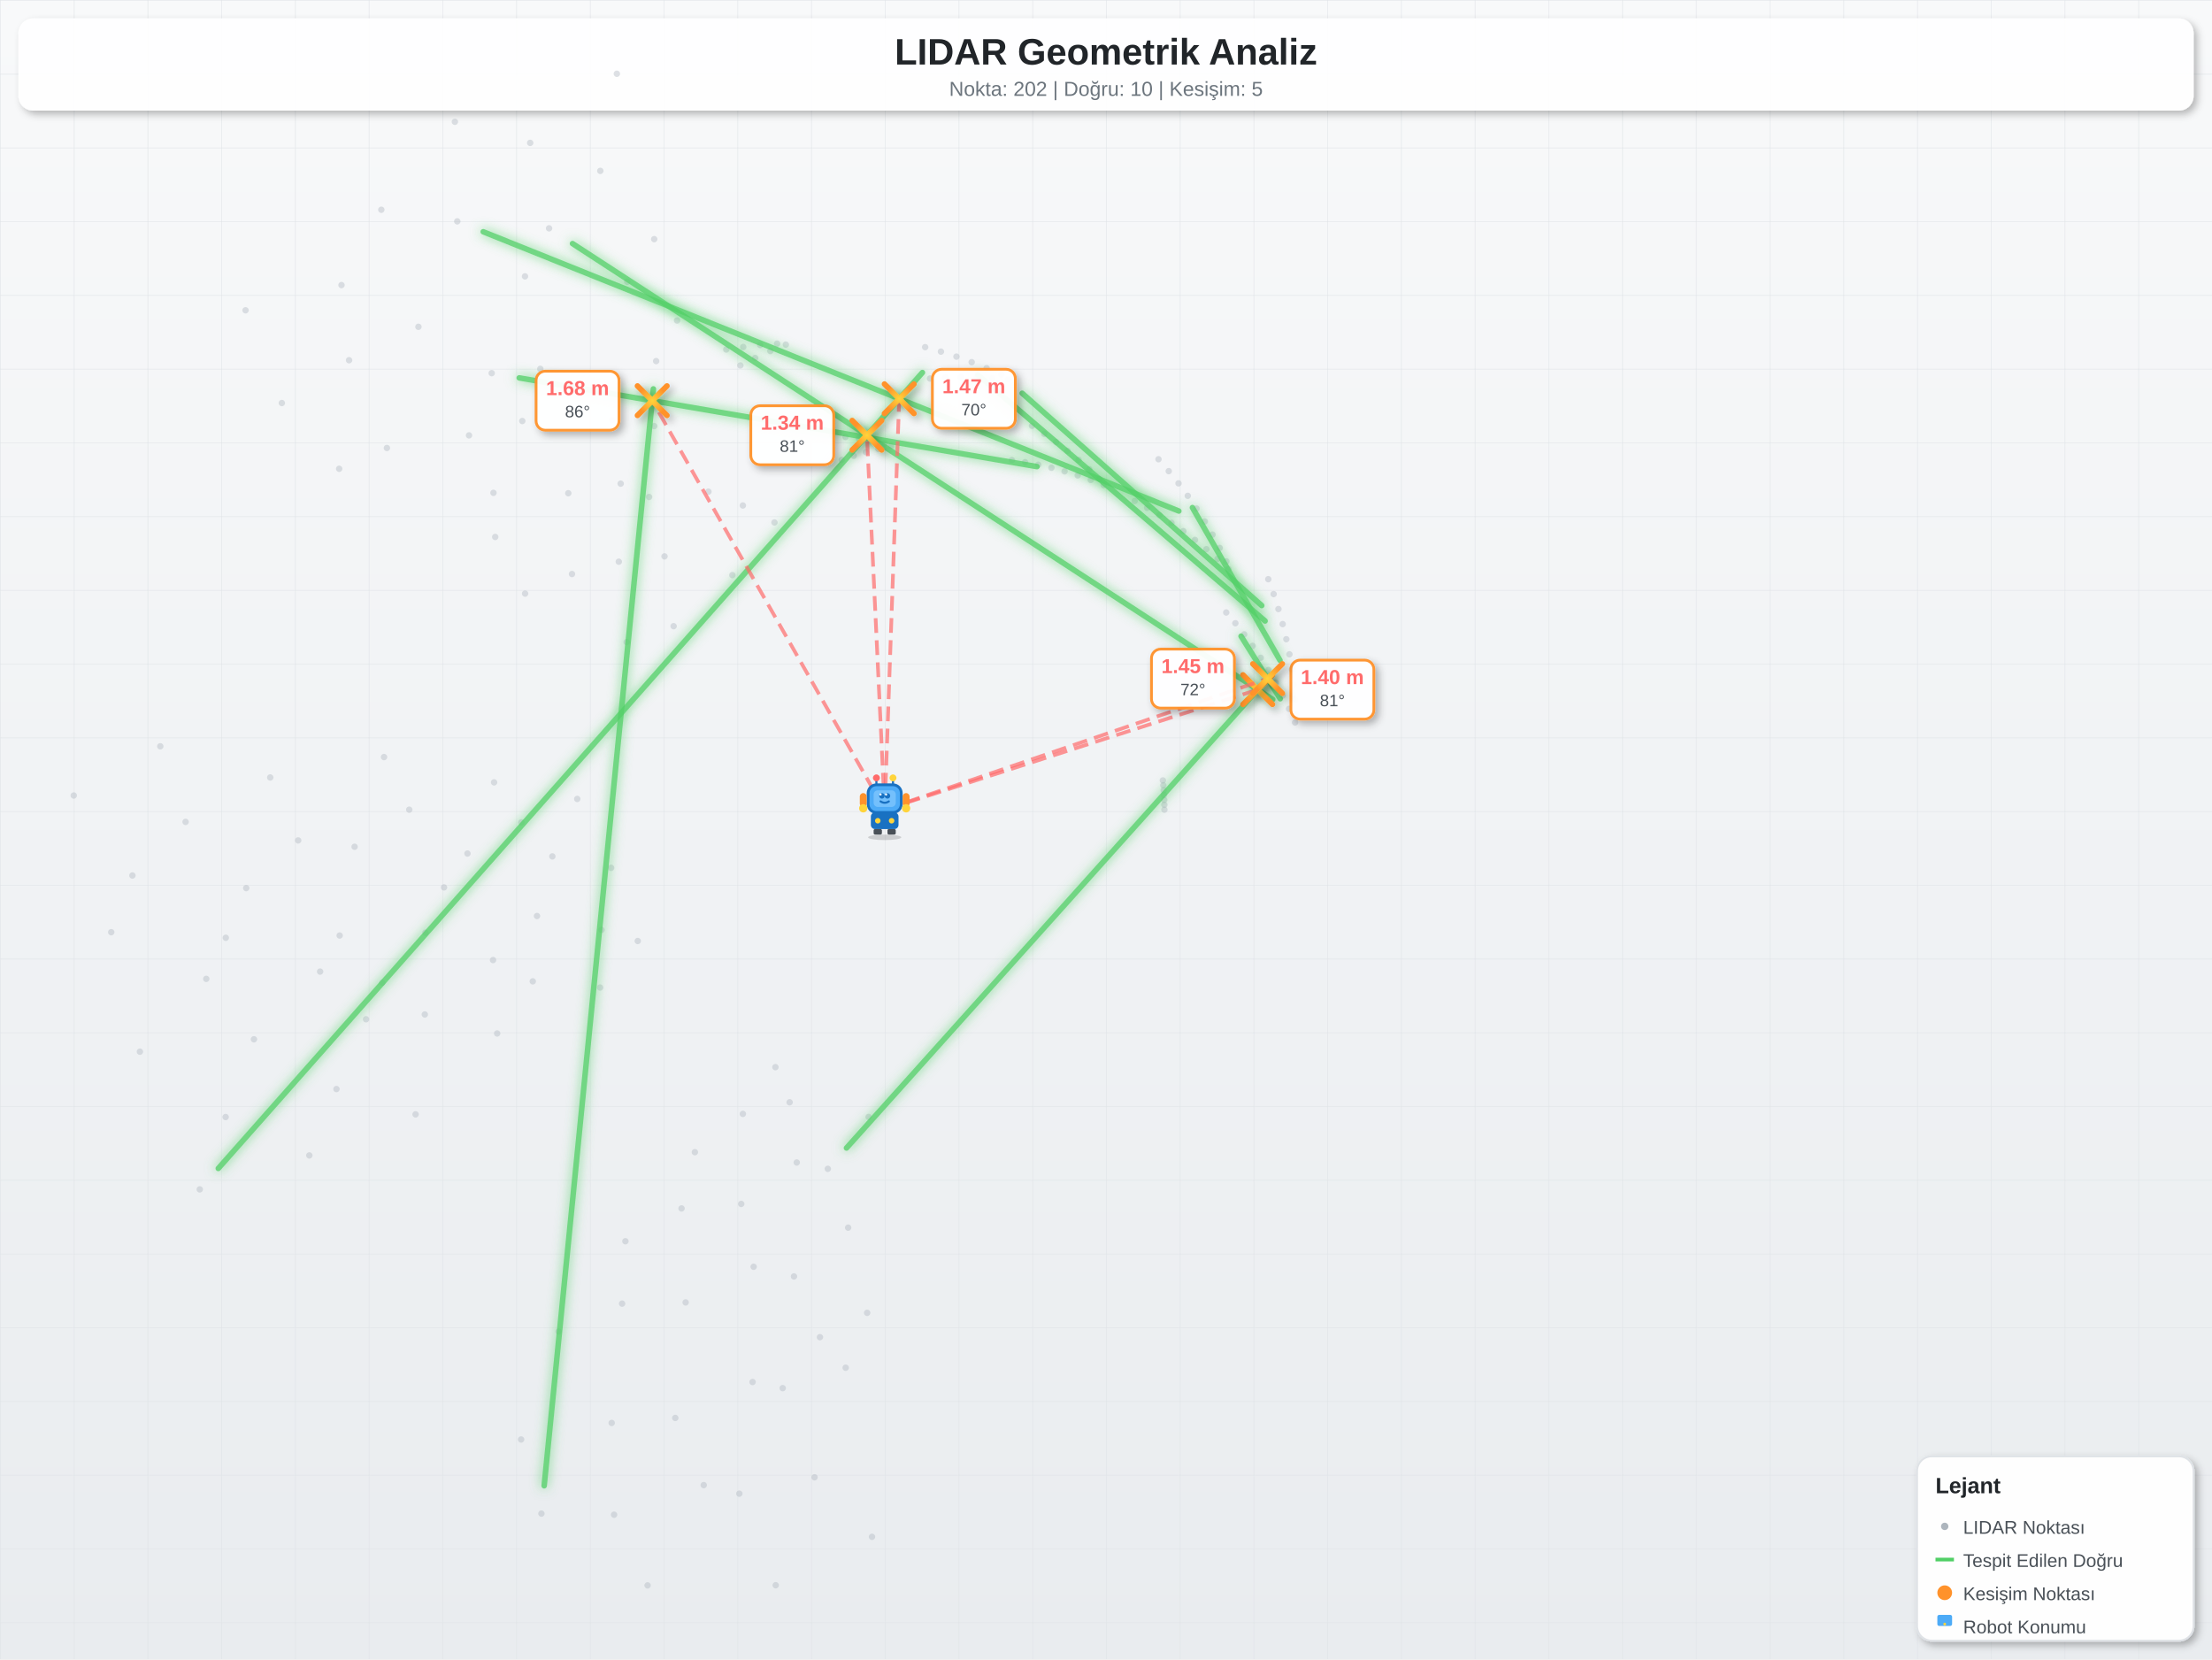
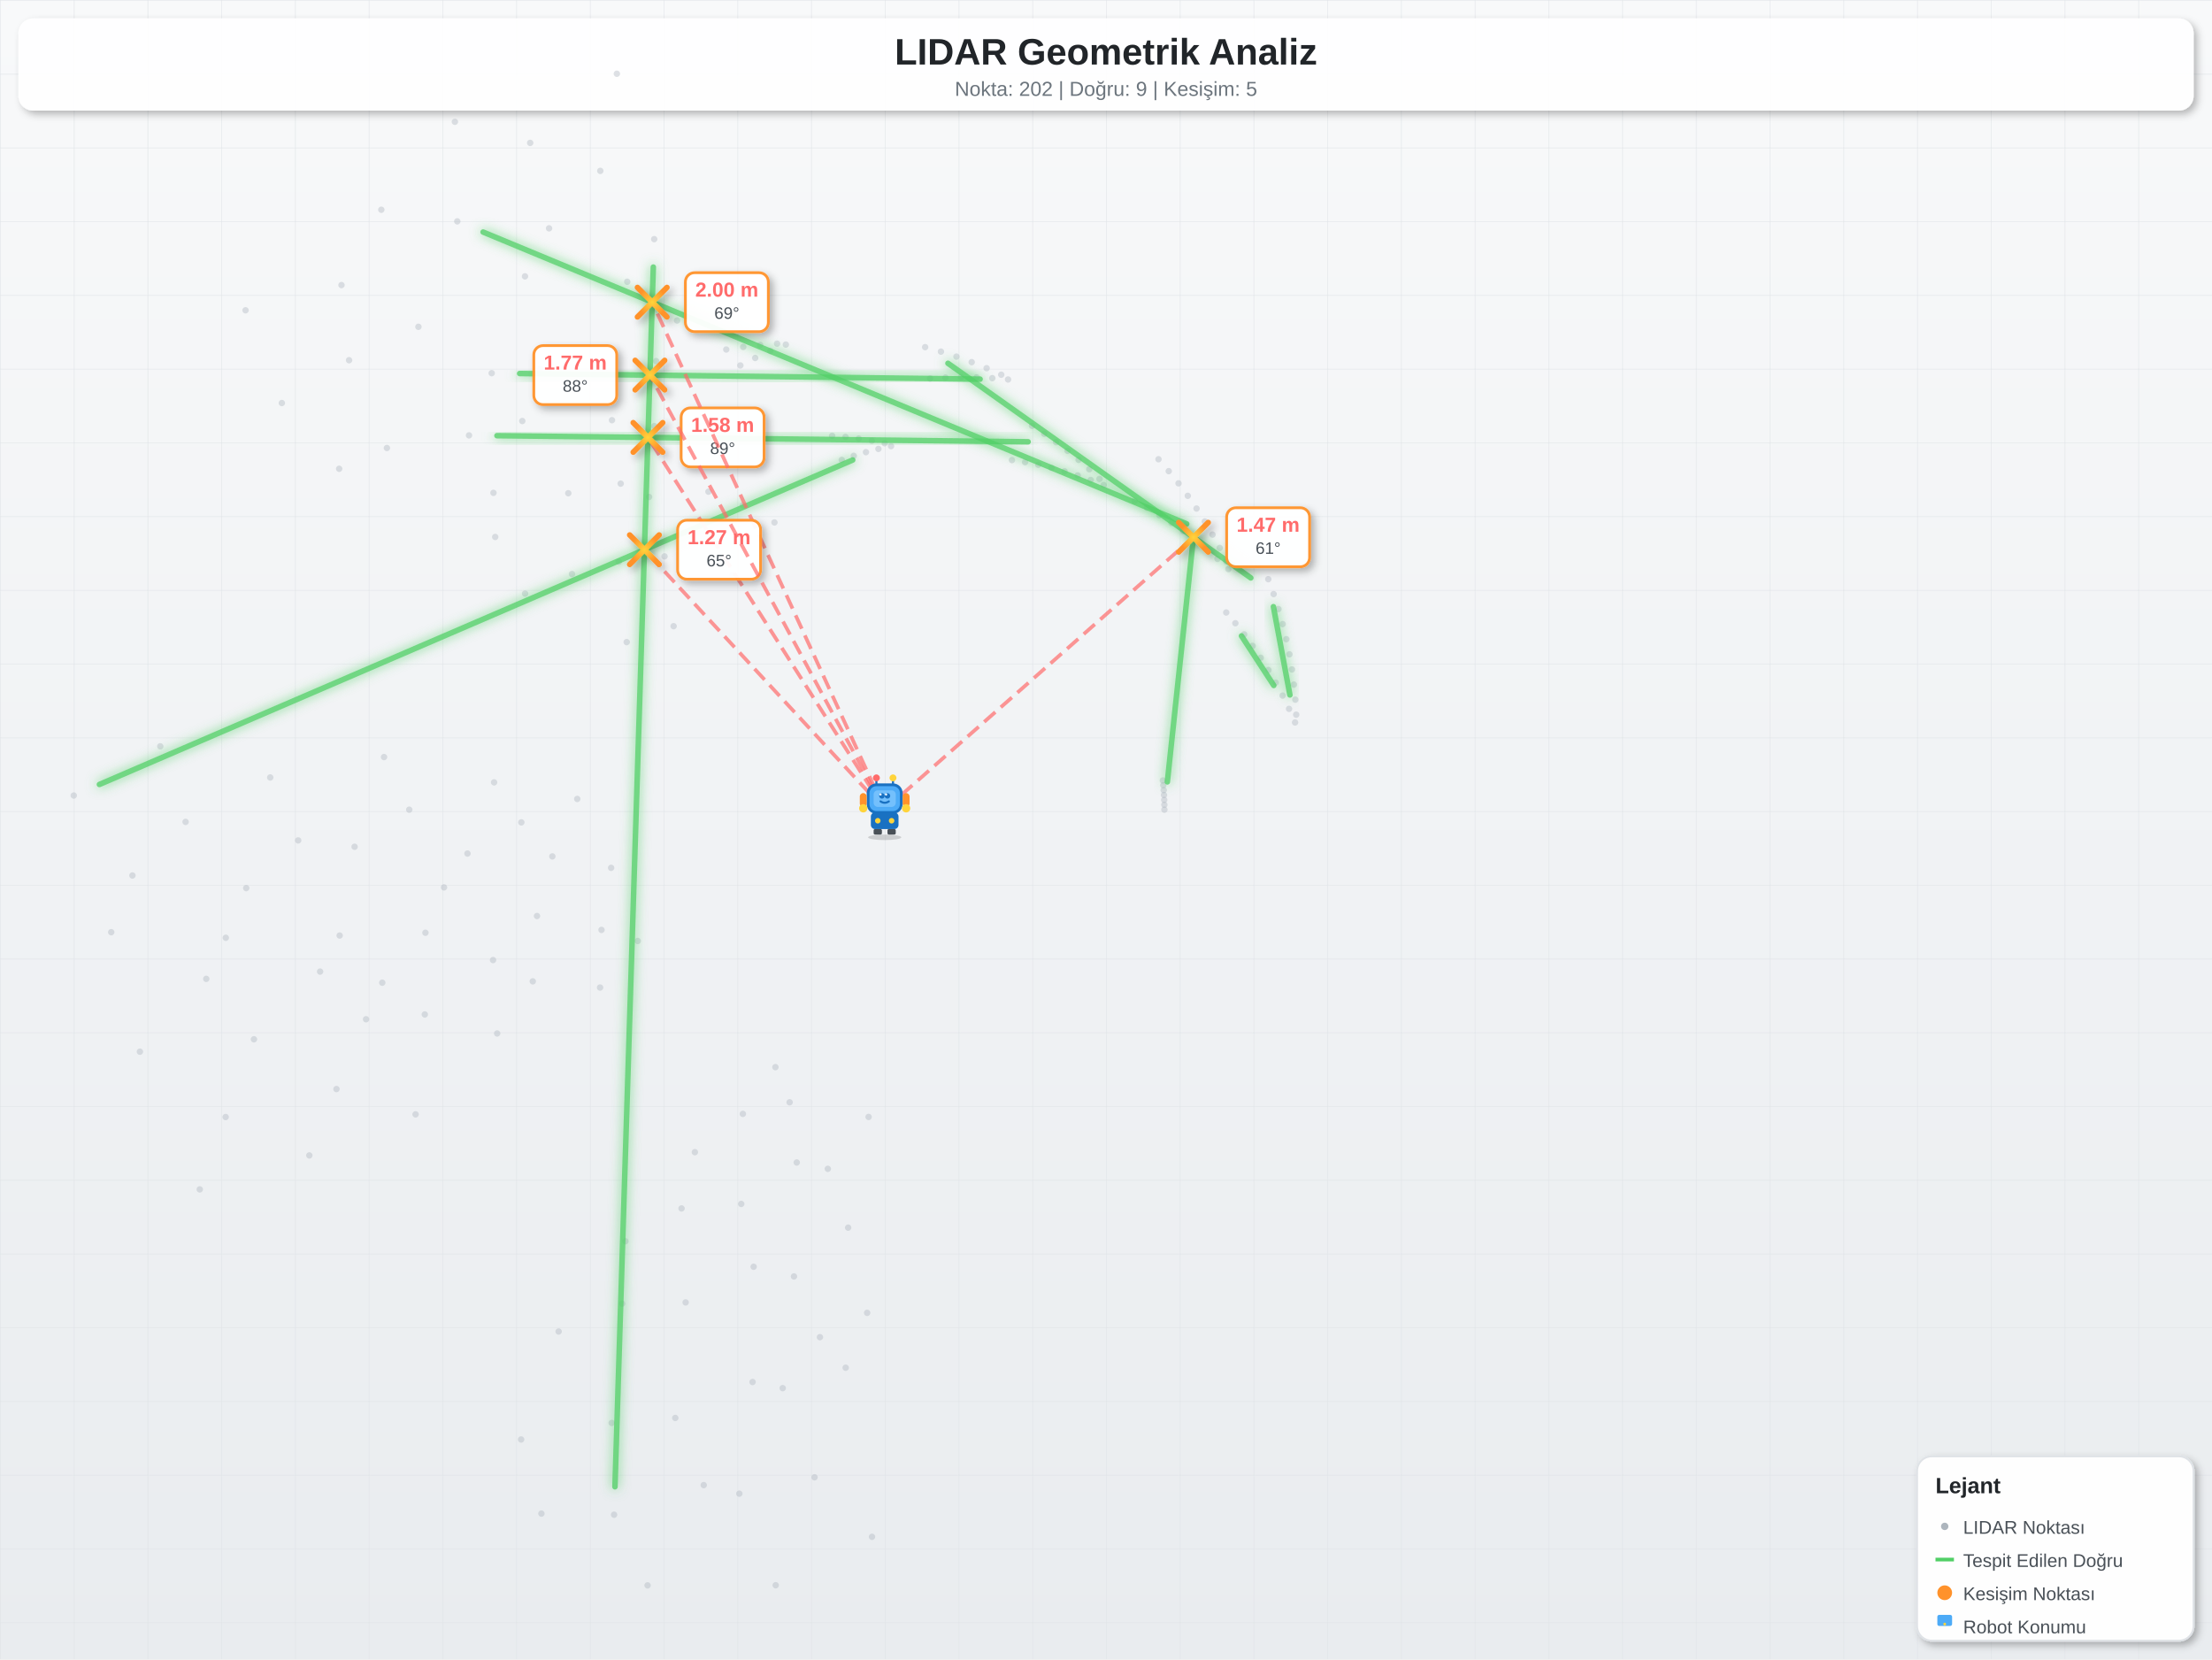
<svg xmlns="http://www.w3.org/2000/svg" width="1200" height="900">
  <defs>
    <linearGradient id="bgGrad" x1="0%" y1="0%" x2="0%" y2="100%">
      <stop offset="0%" style="stop-color:#f8f9fa;stop-opacity:1" />
      <stop offset="100%" style="stop-color:#e9ecef;stop-opacity:1" />
    </linearGradient>
    <radialGradient id="robotGrad">
      <stop offset="0%" style="stop-color:#ff6b6b;stop-opacity:1" />
      <stop offset="70%" style="stop-color:#ee5a52;stop-opacity:1" />
      <stop offset="100%" style="stop-color:#c92a2a;stop-opacity:0.8" />
    </radialGradient>
    <radialGradient id="intersectGrad">
      <stop offset="0%" style="stop-color:#ffd43b;stop-opacity:1" />
      <stop offset="100%" style="stop-color:#ff922b;stop-opacity:1" />
    </radialGradient>
    <filter id="shadow" x="-50%" y="-50%" width="200%" height="200%">
      <feGaussianBlur in="SourceAlpha" stdDeviation="2" />
      <feOffset dx="2" dy="2" result="offsetblur" />
      <feComponentTransfer>
        <feFuncA type="linear" slope="0.3" />
      </feComponentTransfer>
      <feMerge>
        <feMergeNode />
        <feMergeNode in="SourceGraphic" />
      </feMerge>
    </filter>
    <filter id="glow" x="-50%" y="-50%" width="200%" height="200%">
      <feGaussianBlur stdDeviation="3" result="coloredBlur" />
      <feMerge>
        <feMergeNode in="coloredBlur" />
        <feMergeNode in="SourceGraphic" />
      </feMerge>
    </filter>
    <pattern id="grid" width="40" height="40" patternUnits="userSpaceOnUse">
      <path d="M 40 0 L 0 0 0 40" fill="none" stroke="#dee2e6" stroke-width="0.5" />
    </pattern>
  </defs>
  <rect width="100%" height="100%" fill="url(#bgGrad)" />
  <rect width="100%" height="100%" fill="url(#grid)" />
  <rect x="10" y="10" width="1180" height="50" rx="8" fill="white" opacity="0.9" filter="url(#shadow)" />
  <text x="600" y="35" text-anchor="middle" font-family="Arial, sans-serif" font-size="20" font-weight="bold" fill="#212529">LIDAR Geometrik Analiz</text>
-   <text x="600" y="52" text-anchor="middle" font-family="Arial, sans-serif" font-size="11" fill="#6c757d">Nokta: 202 | Doğru: 10 | Kesişim: 5</text>
+   <text x="600" y="52" text-anchor="middle" font-family="Arial, sans-serif" font-size="11" fill="#6c757d">Nokta: 202 | Doğru: 9 | Kesişim: 5</text>
  <g id="lidar-points">
    <circle cx="631.67" cy="439.216" r="1.75" fill="#adb5bd" opacity="0.4" />
    <circle cx="631.647" cy="436.568" r="1.75" fill="#adb5bd" opacity="0.4" />
    <circle cx="631.578" cy="433.921" r="1.75" fill="#adb5bd" opacity="0.4" />
    <circle cx="631.462" cy="431.275" r="1.75" fill="#adb5bd" opacity="0.4" />
    <circle cx="631.301" cy="428.632" r="1.75" fill="#adb5bd" opacity="0.4" />
    <circle cx="631.093" cy="425.992" r="1.75" fill="#adb5bd" opacity="0.4" />
    <circle cx="630.839" cy="423.356" r="1.75" fill="#adb5bd" opacity="0.4" />
    <circle cx="702.561" cy="391.897" r="1.75" fill="#adb5bd" opacity="0.4" />
    <circle cx="703.179" cy="387.678" r="1.75" fill="#adb5bd" opacity="0.4" />
    <circle cx="699.302" cy="384.524" r="1.75" fill="#adb5bd" opacity="0.4" />
    <circle cx="702.71" cy="379.526" r="1.75" fill="#adb5bd" opacity="0.4" />
    <circle cx="695.801" cy="377.32" r="1.75" fill="#adb5bd" opacity="0.4" />
    <circle cx="701.942" cy="371.344" r="1.75" fill="#adb5bd" opacity="0.4" />
    <circle cx="692.066" cy="370.293" r="1.75" fill="#adb5bd" opacity="0.4" />
    <circle cx="700.873" cy="363.144" r="1.75" fill="#adb5bd" opacity="0.4" />
    <circle cx="688.106" cy="363.451" r="1.75" fill="#adb5bd" opacity="0.4" />
    <circle cx="699.5" cy="354.936" r="1.75" fill="#adb5bd" opacity="0.4" />
    <circle cx="683.928" cy="356.801" r="1.75" fill="#adb5bd" opacity="0.4" />
    <circle cx="697.822" cy="346.732" r="1.75" fill="#adb5bd" opacity="0.4" />
    <circle cx="679.541" cy="350.349" r="1.75" fill="#adb5bd" opacity="0.4" />
    <circle cx="695.836" cy="338.543" r="1.75" fill="#adb5bd" opacity="0.4" />
    <circle cx="674.955" cy="344.103" r="1.75" fill="#adb5bd" opacity="0.4" />
    <circle cx="693.543" cy="330.381" r="1.75" fill="#adb5bd" opacity="0.4" />
    <circle cx="670.177" cy="338.067" r="1.75" fill="#adb5bd" opacity="0.4" />
    <circle cx="690.942" cy="322.257" r="1.75" fill="#adb5bd" opacity="0.4" />
    <circle cx="665.217" cy="332.248" r="1.75" fill="#adb5bd" opacity="0.4" />
    <circle cx="688.032" cy="314.183" r="1.75" fill="#adb5bd" opacity="0.4" />
    <circle cx="666.375" cy="308.675" r="1.75" fill="#adb5bd" opacity="0.4" />
    <circle cx="665.296" cy="304.549" r="1.75" fill="#adb5bd" opacity="0.4" />
    <circle cx="660.494" cy="303.161" r="1.75" fill="#adb5bd" opacity="0.4" />
    <circle cx="661.679" cy="297.229" r="1.75" fill="#adb5bd" opacity="0.4" />
    <circle cx="654.456" cy="297.898" r="1.75" fill="#adb5bd" opacity="0.4" />
    <circle cx="657.775" cy="289.997" r="1.75" fill="#adb5bd" opacity="0.4" />
    <circle cx="648.273" cy="292.889" r="1.75" fill="#adb5bd" opacity="0.4" />
    <circle cx="653.586" cy="282.867" r="1.75" fill="#adb5bd" opacity="0.4" />
    <circle cx="641.954" cy="288.138" r="1.75" fill="#adb5bd" opacity="0.4" />
    <circle cx="649.116" cy="275.848" r="1.75" fill="#adb5bd" opacity="0.4" />
    <circle cx="635.51" cy="283.649" r="1.75" fill="#adb5bd" opacity="0.4" />
    <circle cx="644.365" cy="268.952" r="1.75" fill="#adb5bd" opacity="0.4" />
    <circle cx="628.951" cy="279.424" r="1.75" fill="#adb5bd" opacity="0.4" />
    <circle cx="639.338" cy="262.19" r="1.75" fill="#adb5bd" opacity="0.4" />
    <circle cx="622.288" cy="275.467" r="1.75" fill="#adb5bd" opacity="0.4" />
    <circle cx="634.038" cy="255.573" r="1.75" fill="#adb5bd" opacity="0.4" />
    <circle cx="615.532" cy="271.778" r="1.75" fill="#adb5bd" opacity="0.4" />
    <circle cx="628.469" cy="249.111" r="1.75" fill="#adb5bd" opacity="0.4" />
    <circle cx="598.726" cy="263.113" r="1.75" fill="#adb5bd" opacity="0.4" />
    <circle cx="596.461" cy="259.794" r="1.75" fill="#adb5bd" opacity="0.4" />
    <circle cx="591.703" cy="260.362" r="1.75" fill="#adb5bd" opacity="0.4" />
    <circle cx="590.909" cy="254.537" r="1.75" fill="#adb5bd" opacity="0.4" />
    <circle cx="584.635" cy="257.884" r="1.75" fill="#adb5bd" opacity="0.4" />
    <circle cx="585.132" cy="249.45" r="1.75" fill="#adb5bd" opacity="0.4" />
    <circle cx="577.53" cy="255.681" r="1.75" fill="#adb5bd" opacity="0.4" />
    <circle cx="579.134" cy="244.542" r="1.75" fill="#adb5bd" opacity="0.4" />
    <circle cx="570.4" cy="253.75" r="1.75" fill="#adb5bd" opacity="0.4" />
    <circle cx="572.921" cy="239.824" r="1.75" fill="#adb5bd" opacity="0.4" />
    <circle cx="563.256" cy="252.093" r="1.75" fill="#adb5bd" opacity="0.4" />
    <circle cx="566.498" cy="235.304" r="1.75" fill="#adb5bd" opacity="0.4" />
    <circle cx="556.106" cy="250.706" r="1.75" fill="#adb5bd" opacity="0.4" />
    <circle cx="559.873" cy="230.991" r="1.75" fill="#adb5bd" opacity="0.4" />
    <circle cx="548.962" cy="249.588" r="1.75" fill="#adb5bd" opacity="0.4" />
    <circle cx="546.858" cy="205.856" r="1.75" fill="#adb5bd" opacity="0.4" />
    <circle cx="543.167" cy="203.258" r="1.75" fill="#adb5bd" opacity="0.4" />
    <circle cx="538.306" cy="205.135" r="1.75" fill="#adb5bd" opacity="0.4" />
    <circle cx="535.235" cy="199.717" r="1.75" fill="#adb5bd" opacity="0.4" />
    <circle cx="529.785" cy="204.725" r="1.75" fill="#adb5bd" opacity="0.4" />
    <circle cx="527.133" cy="196.444" r="1.75" fill="#adb5bd" opacity="0.4" />
    <circle cx="521.308" cy="204.623" r="1.75" fill="#adb5bd" opacity="0.4" />
    <circle cx="518.869" cy="193.447" r="1.75" fill="#adb5bd" opacity="0.4" />
    <circle cx="512.884" cy="204.825" r="1.75" fill="#adb5bd" opacity="0.4" />
    <circle cx="510.453" cy="190.732" r="1.75" fill="#adb5bd" opacity="0.4" />
    <circle cx="504.526" cy="205.327" r="1.75" fill="#adb5bd" opacity="0.4" />
    <circle cx="501.894" cy="188.307" r="1.75" fill="#adb5bd" opacity="0.4" />
    <circle cx="483.385" cy="242" r="1.75" fill="#adb5bd" opacity="0.4" />
    <circle cx="479.943" cy="240.453" r="1.75" fill="#adb5bd" opacity="0.4" />
    <circle cx="476.527" cy="243.517" r="1.75" fill="#adb5bd" opacity="0.4" />
    <circle cx="472.953" cy="239.058" r="1.75" fill="#adb5bd" opacity="0.4" />
    <circle cx="469.779" cy="245.271" r="1.75" fill="#adb5bd" opacity="0.4" />
    <circle cx="465.866" cy="237.91" r="1.75" fill="#adb5bd" opacity="0.4" />
    <circle cx="463.148" cy="247.255" r="1.75" fill="#adb5bd" opacity="0.4" />
    <circle cx="458.691" cy="237.015" r="1.75" fill="#adb5bd" opacity="0.4" />
    <circle cx="456.644" cy="249.465" r="1.75" fill="#adb5bd" opacity="0.4" />
    <circle cx="451.436" cy="236.377" r="1.75" fill="#adb5bd" opacity="0.4" />
    <circle cx="426.315" cy="186.916" r="1.75" fill="#adb5bd" opacity="0.4" />
    <circle cx="421.578" cy="186.412" r="1.75" fill="#adb5bd" opacity="0.4" />
    <circle cx="417.909" cy="190.413" r="1.75" fill="#adb5bd" opacity="0.4" />
    <circle cx="412.398" cy="187.137" r="1.75" fill="#adb5bd" opacity="0.4" />
    <circle cx="409.682" cy="194.188" r="1.75" fill="#adb5bd" opacity="0.4" />
    <circle cx="403.198" cy="188.197" r="1.75" fill="#adb5bd" opacity="0.4" />
    <circle cx="401.642" cy="198.233" r="1.75" fill="#adb5bd" opacity="0.4" />
    <circle cx="393.991" cy="189.594" r="1.75" fill="#adb5bd" opacity="0.4" />
    <circle cx="334.64" cy="40" r="1.75" fill="#adb5bd" opacity="0.4" />
    <circle cx="420.131" cy="283.401" r="1.75" fill="#adb5bd" opacity="0.4" />
    <circle cx="354.899" cy="129.722" r="1.75" fill="#adb5bd" opacity="0.4" />
    <circle cx="367.302" cy="173.851" r="1.75" fill="#adb5bd" opacity="0.4" />
    <circle cx="325.66" cy="92.691" r="1.75" fill="#adb5bd" opacity="0.4" />
    <circle cx="402.995" cy="274.202" r="1.75" fill="#adb5bd" opacity="0.4" />
    <circle cx="340.265" cy="152.836" r="1.75" fill="#adb5bd" opacity="0.4" />
    <circle cx="355.954" cy="195.874" r="1.75" fill="#adb5bd" opacity="0.4" />
    <circle cx="287.617" cy="77.504" r="1.75" fill="#adb5bd" opacity="0.4" />
    <circle cx="384.316" cy="266.701" r="1.75" fill="#adb5bd" opacity="0.4" />
    <circle cx="297.87" cy="123.857" r="1.75" fill="#adb5bd" opacity="0.4" />
    <circle cx="354.91" cy="231.127" r="1.75" fill="#adb5bd" opacity="0.4" />
    <circle cx="246.773" cy="66.067" r="1.75" fill="#adb5bd" opacity="0.4" />
    <circle cx="397.306" cy="311.967" r="1.75" fill="#adb5bd" opacity="0.4" />
    <circle cx="284.799" cy="149.904" r="1.75" fill="#adb5bd" opacity="0.4" />
    <circle cx="331.996" cy="227.927" r="1.75" fill="#adb5bd" opacity="0.4" />
    <circle cx="248.066" cy="120.066" r="1.75" fill="#adb5bd" opacity="0.4" />
    <circle cx="352.106" cy="269.571" r="1.75" fill="#adb5bd" opacity="0.4" />
    <circle cx="293.117" cy="200.091" r="1.75" fill="#adb5bd" opacity="0.4" />
    <circle cx="336.715" cy="262.345" r="1.75" fill="#adb5bd" opacity="0.4" />
    <circle cx="206.863" cy="113.772" r="1.75" fill="#adb5bd" opacity="0.4" />
    <circle cx="360.492" cy="301.804" r="1.75" fill="#adb5bd" opacity="0.4" />
    <circle cx="266.739" cy="202.43" r="1.75" fill="#adb5bd" opacity="0.4" />
    <circle cx="283.335" cy="228.38" r="1.75" fill="#adb5bd" opacity="0.4" />
    <circle cx="226.985" cy="177.272" r="1.75" fill="#adb5bd" opacity="0.4" />
    <circle cx="308.283" cy="267.556" r="1.75" fill="#adb5bd" opacity="0.4" />
    <circle cx="185.255" cy="154.64" r="1.75" fill="#adb5bd" opacity="0.4" />
    <circle cx="335.686" cy="304.695" r="1.75" fill="#adb5bd" opacity="0.4" />
    <circle cx="254.432" cy="236.165" r="1.75" fill="#adb5bd" opacity="0.4" />
    <circle cx="365.433" cy="339.674" r="1.75" fill="#adb5bd" opacity="0.4" />
    <circle cx="189.368" cy="195.395" r="1.75" fill="#adb5bd" opacity="0.4" />
    <circle cx="267.697" cy="267.343" r="1.75" fill="#adb5bd" opacity="0.4" />
    <circle cx="133.21" cy="168.319" r="1.75" fill="#adb5bd" opacity="0.4" />
    <circle cx="310.298" cy="311.38" r="1.75" fill="#adb5bd" opacity="0.4" />
    <circle cx="209.892" cy="243.013" r="1.75" fill="#adb5bd" opacity="0.4" />
    <circle cx="268.653" cy="291.27" r="1.75" fill="#adb5bd" opacity="0.4" />
    <circle cx="152.894" cy="218.62" r="1.75" fill="#adb5bd" opacity="0.4" />
    <circle cx="339.968" cy="348.316" r="1.75" fill="#adb5bd" opacity="0.4" />
    <circle cx="183.996" cy="254.289" r="1.75" fill="#adb5bd" opacity="0.4" />
    <circle cx="284.859" cy="321.998" r="1.75" fill="#adb5bd" opacity="0.4" />
    <circle cx="208.329" cy="410.669" r="1.75" fill="#adb5bd" opacity="0.4" />
    <circle cx="86.952" cy="404.835" r="1.75" fill="#adb5bd" opacity="0.4" />
    <circle cx="268.042" cy="424.399" r="1.75" fill="#adb5bd" opacity="0.4" />
    <circle cx="146.6" cy="421.747" r="1.75" fill="#adb5bd" opacity="0.4" />
    <circle cx="313.144" cy="433.392" r="1.75" fill="#adb5bd" opacity="0.4" />
    <circle cx="40" cy="431.538" r="1.75" fill="#adb5bd" opacity="0.4" />
    <circle cx="222.006" cy="439.217" r="1.75" fill="#adb5bd" opacity="0.4" />
    <circle cx="100.682" cy="445.837" r="1.75" fill="#adb5bd" opacity="0.4" />
    <circle cx="282.817" cy="446.1" r="1.75" fill="#adb5bd" opacity="0.4" />
    <circle cx="161.752" cy="455.892" r="1.75" fill="#adb5bd" opacity="0.4" />
    <circle cx="192.363" cy="459.326" r="1.75" fill="#adb5bd" opacity="0.4" />
    <circle cx="71.838" cy="474.921" r="1.75" fill="#adb5bd" opacity="0.4" />
    <circle cx="253.598" cy="463.006" r="1.75" fill="#adb5bd" opacity="0.4" />
    <circle cx="133.571" cy="481.746" r="1.75" fill="#adb5bd" opacity="0.4" />
    <circle cx="299.642" cy="464.556" r="1.75" fill="#adb5bd" opacity="0.4" />
    <circle cx="60.336" cy="505.676" r="1.75" fill="#adb5bd" opacity="0.4" />
    <circle cx="240.867" cy="481.372" r="1.75" fill="#adb5bd" opacity="0.4" />
    <circle cx="122.487" cy="508.699" r="1.75" fill="#adb5bd" opacity="0.4" />
    <circle cx="331.531" cy="470.762" r="1.75" fill="#adb5bd" opacity="0.4" />
    <circle cx="184.265" cy="507.479" r="1.75" fill="#adb5bd" opacity="0.4" />
    <circle cx="111.892" cy="530.982" r="1.75" fill="#adb5bd" opacity="0.4" />
    <circle cx="230.795" cy="505.976" r="1.75" fill="#adb5bd" opacity="0.4" />
    <circle cx="173.658" cy="527.042" r="1.75" fill="#adb5bd" opacity="0.4" />
    <circle cx="291.316" cy="496.886" r="1.75" fill="#adb5bd" opacity="0.4" />
    <circle cx="75.899" cy="570.499" r="1.75" fill="#adb5bd" opacity="0.4" />
    <circle cx="207.367" cy="533.072" r="1.75" fill="#adb5bd" opacity="0.4" />
    <circle cx="137.758" cy="563.762" r="1.75" fill="#adb5bd" opacity="0.4" />
    <circle cx="267.468" cy="520.778" r="1.75" fill="#adb5bd" opacity="0.4" />
    <circle cx="198.584" cy="552.893" r="1.75" fill="#adb5bd" opacity="0.4" />
    <circle cx="326.31" cy="504.43" r="1.75" fill="#adb5bd" opacity="0.4" />
    <circle cx="230.445" cy="550.3" r="1.75" fill="#adb5bd" opacity="0.4" />
    <circle cx="122.412" cy="605.936" r="1.75" fill="#adb5bd" opacity="0.4" />
    <circle cx="289.022" cy="532.335" r="1.75" fill="#adb5bd" opacity="0.4" />
    <circle cx="182.525" cy="590.759" r="1.75" fill="#adb5bd" opacity="0.4" />
    <circle cx="345.976" cy="510.448" r="1.75" fill="#adb5bd" opacity="0.4" />
    <circle cx="108.372" cy="645.182" r="1.75" fill="#adb5bd" opacity="0.4" />
    <circle cx="269.703" cy="560.599" r="1.75" fill="#adb5bd" opacity="0.4" />
    <circle cx="167.809" cy="626.766" r="1.75" fill="#adb5bd" opacity="0.4" />
    <circle cx="325.536" cy="535.7" r="1.75" fill="#adb5bd" opacity="0.4" />
    <circle cx="225.444" cy="604.49" r="1.75" fill="#adb5bd" opacity="0.4" />
    <circle cx="303.056" cy="722.295" r="1.75" fill="#adb5bd" opacity="0.4" />
    <circle cx="339.281" cy="673.317" r="1.75" fill="#adb5bd" opacity="0.4" />
    <circle cx="282.698" cy="780.856" r="1.75" fill="#adb5bd" opacity="0.4" />
    <circle cx="376.961" cy="625.002" r="1.75" fill="#adb5bd" opacity="0.4" />
    <circle cx="337.48" cy="707.151" r="1.75" fill="#adb5bd" opacity="0.4" />
    <circle cx="369.731" cy="655.521" r="1.75" fill="#adb5bd" opacity="0.4" />
    <circle cx="293.707" cy="821.058" r="1.75" fill="#adb5bd" opacity="0.4" />
    <circle cx="402.996" cy="604.231" r="1.75" fill="#adb5bd" opacity="0.4" />
    <circle cx="331.832" cy="771.881" r="1.75" fill="#adb5bd" opacity="0.4" />
    <circle cx="420.658" cy="578.882" r="1.75" fill="#adb5bd" opacity="0.4" />
    <circle cx="371.951" cy="706.507" r="1.75" fill="#adb5bd" opacity="0.4" />
    <circle cx="333.133" cy="821.671" r="1.75" fill="#adb5bd" opacity="0.4" />
    <circle cx="402.102" cy="653.082" r="1.75" fill="#adb5bd" opacity="0.4" />
    <circle cx="366.329" cy="769.177" r="1.75" fill="#adb5bd" opacity="0.4" />
    <circle cx="428.368" cy="597.948" r="1.75" fill="#adb5bd" opacity="0.4" />
    <circle cx="351.297" cy="860" r="1.75" fill="#adb5bd" opacity="0.4" />
    <circle cx="408.846" cy="687.161" r="1.75" fill="#adb5bd" opacity="0.4" />
    <circle cx="381.769" cy="805.61" r="1.75" fill="#adb5bd" opacity="0.4" />
    <circle cx="432.225" cy="630.603" r="1.75" fill="#adb5bd" opacity="0.4" />
    <circle cx="408.268" cy="749.678" r="1.75" fill="#adb5bd" opacity="0.4" />
    <circle cx="401.079" cy="810.246" r="1.75" fill="#adb5bd" opacity="0.4" />
    <circle cx="430.727" cy="692.414" r="1.75" fill="#adb5bd" opacity="0.4" />
    <circle cx="424.614" cy="753.003" r="1.75" fill="#adb5bd" opacity="0.4" />
    <circle cx="449.087" cy="634.034" r="1.75" fill="#adb5bd" opacity="0.4" />
    <circle cx="420.818" cy="859.919" r="1.75" fill="#adb5bd" opacity="0.4" />
    <circle cx="444.811" cy="725.35" r="1.75" fill="#adb5bd" opacity="0.4" />
    <circle cx="441.88" cy="801.368" r="1.75" fill="#adb5bd" opacity="0.4" />
    <circle cx="460.107" cy="665.942" r="1.75" fill="#adb5bd" opacity="0.4" />
    <circle cx="458.776" cy="741.932" r="1.75" fill="#adb5bd" opacity="0.4" />
    <circle cx="471.208" cy="605.888" r="1.75" fill="#adb5bd" opacity="0.4" />
    <circle cx="470.412" cy="712.159" r="1.75" fill="#adb5bd" opacity="0.4" />
    <circle cx="473.059" cy="833.648" r="1.75" fill="#adb5bd" opacity="0.4" />
  </g>
  <g id="detected-lines">
-     <line x1="639.506" y1="277.214" x2="262.147" y2="125.719" stroke="#51cf66" stroke-width="3" stroke-linecap="round" opacity="0.8" filter="url(#glow)" />
-     <line x1="500.399" y1="202.095" x2="118.426" y2="633.818" stroke="#51cf66" stroke-width="3" stroke-linecap="round" opacity="0.8" filter="url(#glow)" />
-     <line x1="690.463" y1="379.401" x2="310.586" y2="132.134" stroke="#51cf66" stroke-width="3" stroke-linecap="round" opacity="0.8" filter="url(#glow)" />
-     <line x1="689.367" y1="366.229" x2="459.22" y2="622.74" stroke="#51cf66" stroke-width="3" stroke-linecap="round" opacity="0.8" filter="url(#glow)" />
-     <line x1="694.394" y1="358.182" x2="646.887" y2="275.352" stroke="#51cf66" stroke-width="3" stroke-linecap="round" opacity="0.8" filter="url(#glow)" />
-     <line x1="562.576" y1="253.118" x2="281.694" y2="204.992" stroke="#51cf66" stroke-width="3" stroke-linecap="round" opacity="0.8" filter="url(#glow)" />
-     <line x1="686.298" y1="336.862" x2="530.392" y2="203.317" stroke="#51cf66" stroke-width="3" stroke-linecap="round" opacity="0.8" filter="url(#glow)" />
-     <line x1="684.481" y1="328.481" x2="554.523" y2="213.321" stroke="#51cf66" stroke-width="3" stroke-linecap="round" opacity="0.8" filter="url(#glow)" />
-     <line x1="694.509" y1="379.037" x2="673.268" y2="345.109" stroke="#51cf66" stroke-width="3" stroke-linecap="round" opacity="0.8" filter="url(#glow)" />
-     <line x1="354.45" y1="210.972" x2="295.21" y2="805.96" stroke="#51cf66" stroke-width="3" stroke-linecap="round" opacity="0.8" filter="url(#glow)" />
+     <line x1="557.749" y1="239.65" x2="269.603" y2="236.34" stroke="#51cf66" stroke-width="3" stroke-linecap="round" opacity="0.8" filter="url(#glow)" />
+     <line x1="643.76" y1="284.184" x2="262.081" y2="125.879" stroke="#51cf66" stroke-width="3" stroke-linecap="round" opacity="0.8" filter="url(#glow)" />
+     <line x1="678.562" y1="313.485" x2="514.274" y2="197.079" stroke="#51cf66" stroke-width="3" stroke-linecap="round" opacity="0.8" filter="url(#glow)" />
+     <line x1="633.281" y1="424.129" x2="647.504" y2="290.935" stroke="#51cf66" stroke-width="3" stroke-linecap="round" opacity="0.8" filter="url(#glow)" />
+     <line x1="462.592" y1="249.52" x2="53.935" y2="425.535" stroke="#51cf66" stroke-width="3" stroke-linecap="round" opacity="0.8" filter="url(#glow)" />
+     <line x1="699.773" y1="376.983" x2="690.821" y2="329.098" stroke="#51cf66" stroke-width="3" stroke-linecap="round" opacity="0.8" filter="url(#glow)" />
+     <line x1="531.686" y1="205.671" x2="281.911" y2="202.615" stroke="#51cf66" stroke-width="3" stroke-linecap="round" opacity="0.8" filter="url(#glow)" />
+     <line x1="691.015" y1="371.814" x2="673.504" y2="344.958" stroke="#51cf66" stroke-width="3" stroke-linecap="round" opacity="0.8" filter="url(#glow)" />
+     <line x1="354.422" y1="144.887" x2="333.61" y2="806.506" stroke="#51cf66" stroke-width="3" stroke-linecap="round" opacity="0.8" filter="url(#glow)" />
  </g>
  <g id="intersections">
-     <line x1="479.943" y1="439.216" x2="487.816" y2="216.317" stroke="#ff6b6b" stroke-width="2" stroke-dasharray="8,4" opacity="0.7" />
-     <g filter="url(#shadow)">
-       <line x1="479.816" y1="208.317" x2="495.816" y2="224.317" stroke="url(#intersectGrad)" stroke-width="3" stroke-linecap="round" />
-       <line x1="479.816" y1="224.317" x2="495.816" y2="208.317" stroke="url(#intersectGrad)" stroke-width="3" stroke-linecap="round" />
-     </g>
-     <rect x="505.816" y="200.317" width="45" height="32" rx="5" fill="white" stroke="#ff922b" stroke-width="1.5" opacity="0.95" filter="url(#shadow)" />
-     <text x="528.316" y="213.317" text-anchor="middle" font-family="Arial, sans-serif" font-size="11" font-weight="bold" fill="#ff6b6b">1.47 m</text>
-     <text x="528.32" y="225.32" text-anchor="middle" font-family="Arial, sans-serif" font-size="9" fill="#495057">70°</text>
-     <line x1="479.94" y1="439.22" x2="470.31" y2="236.10" stroke="#ff6b6b" stroke-width="2" stroke-dasharray="8,4" opacity="0.7" />
-     <g filter="url(#shadow)">
-       <line x1="462.31" y1="228.10" x2="478.31" y2="244.10" stroke="url(#intersectGrad)" stroke-width="3" stroke-linecap="round" />
-       <line x1="462.31" y1="244.10" x2="478.31" y2="228.10" stroke="url(#intersectGrad)" stroke-width="3" stroke-linecap="round" />
-     </g>
-     <rect x="407.31" y="220.10" width="45.00" height="32.00" rx="5" fill="white" stroke="#ff922b" stroke-width="1.5" opacity="0.95" filter="url(#shadow)" />
-     <text x="429.81" y="233.10" text-anchor="middle" font-family="Arial, sans-serif" font-size="11" font-weight="bold" fill="#ff6b6b">1.34 m</text>
-     <text x="429.81" y="245.10" text-anchor="middle" font-family="Arial, sans-serif" font-size="9" fill="#495057">81°</text>
-     <line x1="479.94" y1="439.22" x2="682.31" y2="374.09" stroke="#ff6b6b" stroke-width="2" stroke-dasharray="8,4" opacity="0.7" />
-     <g filter="url(#shadow)">
-       <line x1="674.31" y1="366.09" x2="690.31" y2="382.09" stroke="url(#intersectGrad)" stroke-width="3" stroke-linecap="round" />
-       <line x1="674.31" y1="382.09" x2="690.31" y2="366.09" stroke="url(#intersectGrad)" stroke-width="3" stroke-linecap="round" />
-     </g>
-     <rect x="700.31" y="358.09" width="45.00" height="32.00" rx="5" fill="white" stroke="#ff922b" stroke-width="1.5" opacity="0.95" filter="url(#shadow)" />
-     <text x="722.81" y="371.09" text-anchor="middle" font-family="Arial, sans-serif" font-size="11" font-weight="bold" fill="#ff6b6b">1.40 m</text>
-     <text x="722.81" y="383.09" text-anchor="middle" font-family="Arial, sans-serif" font-size="9" fill="#495057">81°</text>
-     <line x1="479.94" y1="439.22" x2="687.67" y2="368.12" stroke="#ff6b6b" stroke-width="2" stroke-dasharray="8,4" opacity="0.7" />
-     <g filter="url(#shadow)">
-       <line x1="679.67" y1="360.12" x2="695.67" y2="376.12" stroke="url(#intersectGrad)" stroke-width="3" stroke-linecap="round" />
-       <line x1="679.67" y1="376.12" x2="695.67" y2="360.12" stroke="url(#intersectGrad)" stroke-width="3" stroke-linecap="round" />
-     </g>
-     <rect x="624.67" y="352.12" width="45.00" height="32.00" rx="5" fill="white" stroke="#ff922b" stroke-width="1.5" opacity="0.95" filter="url(#shadow)" />
-     <text x="647.17" y="365.12" text-anchor="middle" font-family="Arial, sans-serif" font-size="11" font-weight="bold" fill="#ff6b6b">1.45 m</text>
-     <text x="647.17" y="377.12" text-anchor="middle" font-family="Arial, sans-serif" font-size="9" fill="#495057">72°</text>
-     <line x1="479.94" y1="439.22" x2="353.82" y2="217.35" stroke="#ff6b6b" stroke-width="2" stroke-dasharray="8,4" opacity="0.7" />
-     <g filter="url(#shadow)">
-       <line x1="345.82" y1="209.35" x2="361.82" y2="225.35" stroke="url(#intersectGrad)" stroke-width="3" stroke-linecap="round" />
-       <line x1="345.82" y1="225.35" x2="361.82" y2="209.35" stroke="url(#intersectGrad)" stroke-width="3" stroke-linecap="round" />
-     </g>
-     <rect x="290.82" y="201.35" width="45.00" height="32.00" rx="5" fill="white" stroke="#ff922b" stroke-width="1.5" opacity="0.95" filter="url(#shadow)" />
-     <text x="313.32" y="214.35" text-anchor="middle" font-family="Arial, sans-serif" font-size="11" font-weight="bold" fill="#ff6b6b">1.68 m</text>
-     <text x="313.32" y="226.35" text-anchor="middle" font-family="Arial, sans-serif" font-size="9" fill="#495057">86°</text>
+     <line x1="479.943" y1="439.216" x2="351.515" y2="237.281" stroke="#ff6b6b" stroke-width="2" stroke-dasharray="8,4" opacity="0.7" />
+     <g filter="url(#shadow)">
+       <line x1="343.515" y1="229.281" x2="359.515" y2="245.281" stroke="url(#intersectGrad)" stroke-width="3" stroke-linecap="round" />
+       <line x1="343.515" y1="245.281" x2="359.515" y2="229.281" stroke="url(#intersectGrad)" stroke-width="3" stroke-linecap="round" />
+     </g>
+     <rect x="369.515" y="221.281" width="45" height="32" rx="5" fill="white" stroke="#ff922b" stroke-width="1.5" opacity="0.95" filter="url(#shadow)" />
+     <text x="392.015" y="234.281" text-anchor="middle" font-family="Arial, sans-serif" font-size="11" font-weight="bold" fill="#ff6b6b">1.58 m</text>
+     <text x="392.02" y="246.28" text-anchor="middle" font-family="Arial, sans-serif" font-size="9" fill="#495057">89°</text>
+     <line x1="479.94" y1="439.22" x2="353.82" y2="163.93" stroke="#ff6b6b" stroke-width="2" stroke-dasharray="8,4" opacity="0.7" />
+     <g filter="url(#shadow)">
+       <line x1="345.82" y1="155.93" x2="361.82" y2="171.93" stroke="url(#intersectGrad)" stroke-width="3" stroke-linecap="round" />
+       <line x1="345.82" y1="171.93" x2="361.82" y2="155.93" stroke="url(#intersectGrad)" stroke-width="3" stroke-linecap="round" />
+     </g>
+     <rect x="371.82" y="147.93" width="45.00" height="32.00" rx="5" fill="white" stroke="#ff922b" stroke-width="1.5" opacity="0.95" filter="url(#shadow)" />
+     <text x="394.32" y="160.93" text-anchor="middle" font-family="Arial, sans-serif" font-size="11" font-weight="bold" fill="#ff6b6b">2.00 m</text>
+     <text x="394.32" y="172.93" text-anchor="middle" font-family="Arial, sans-serif" font-size="9" fill="#495057">69°</text>
+     <line x1="479.94" y1="439.22" x2="647.45" y2="291.44" stroke="#ff6b6b" stroke-width="2" stroke-dasharray="8,4" opacity="0.7" />
+     <g filter="url(#shadow)">
+       <line x1="639.45" y1="283.44" x2="655.45" y2="299.44" stroke="url(#intersectGrad)" stroke-width="3" stroke-linecap="round" />
+       <line x1="639.45" y1="299.44" x2="655.45" y2="283.44" stroke="url(#intersectGrad)" stroke-width="3" stroke-linecap="round" />
+     </g>
+     <rect x="665.45" y="275.44" width="45.00" height="32.00" rx="5" fill="white" stroke="#ff922b" stroke-width="1.5" opacity="0.95" filter="url(#shadow)" />
+     <text x="687.95" y="288.44" text-anchor="middle" font-family="Arial, sans-serif" font-size="11" font-weight="bold" fill="#ff6b6b">1.47 m</text>
+     <text x="687.95" y="300.44" text-anchor="middle" font-family="Arial, sans-serif" font-size="9" fill="#495057">61°</text>
+     <line x1="479.94" y1="439.22" x2="349.60" y2="298.19" stroke="#ff6b6b" stroke-width="2" stroke-dasharray="8,4" opacity="0.7" />
+     <g filter="url(#shadow)">
+       <line x1="341.60" y1="290.19" x2="357.60" y2="306.19" stroke="url(#intersectGrad)" stroke-width="3" stroke-linecap="round" />
+       <line x1="341.60" y1="306.19" x2="357.60" y2="290.19" stroke="url(#intersectGrad)" stroke-width="3" stroke-linecap="round" />
+     </g>
+     <rect x="367.60" y="282.19" width="45.00" height="32.00" rx="5" fill="white" stroke="#ff922b" stroke-width="1.5" opacity="0.95" filter="url(#shadow)" />
+     <text x="390.10" y="295.19" text-anchor="middle" font-family="Arial, sans-serif" font-size="11" font-weight="bold" fill="#ff6b6b">1.27 m</text>
+     <text x="390.10" y="307.19" text-anchor="middle" font-family="Arial, sans-serif" font-size="9" fill="#495057">65°</text>
+     <line x1="479.94" y1="439.22" x2="352.58" y2="203.48" stroke="#ff6b6b" stroke-width="2" stroke-dasharray="8,4" opacity="0.7" />
+     <g filter="url(#shadow)">
+       <line x1="344.58" y1="195.48" x2="360.58" y2="211.48" stroke="url(#intersectGrad)" stroke-width="3" stroke-linecap="round" />
+       <line x1="344.58" y1="211.48" x2="360.58" y2="195.48" stroke="url(#intersectGrad)" stroke-width="3" stroke-linecap="round" />
+     </g>
+     <rect x="289.58" y="187.48" width="45.00" height="32.00" rx="5" fill="white" stroke="#ff922b" stroke-width="1.5" opacity="0.95" filter="url(#shadow)" />
+     <text x="312.08" y="200.48" text-anchor="middle" font-family="Arial, sans-serif" font-size="11" font-weight="bold" fill="#ff6b6b">1.77 m</text>
+     <text x="312.08" y="212.48" text-anchor="middle" font-family="Arial, sans-serif" font-size="9" fill="#495057">88°</text>
  </g>
  <g id="robot" transform="translate(464.94,424.22)">
    <animateTransform attributeName="transform" type="translate" values="464.94,424.22; 464.94,420.22; 464.94,424.22" dur="2s" repeatCount="indefinite" />
    <g transform="scale(0.75)">
      <rect x="8" y="2" width="24" height="20" rx="6" fill="#4dabf7" stroke="#1971c2" stroke-width="2" />
      <rect x="12" y="6" width="16" height="12" rx="3" fill="#74c0fc" />
      <circle cx="18" cy="10" r="2" fill="#1971c2" />
      <circle cx="22" cy="10" r="2" fill="#1971c2" />
      <circle cx="17" cy="9" r="0.8" fill="white" />
      <circle cx="21" cy="9" r="0.8" fill="white" />
      <path d="M 17 14 Q 20 16 23 14" stroke="#1971c2" stroke-width="1.5" fill="none" stroke-linecap="round" />
      <line x1="14" y1="2" x2="14" y2="-2" stroke="#1971c2" stroke-width="1.5" />
      <line x1="26" y1="2" x2="26" y2="-2" stroke="#1971c2" stroke-width="1.5" />
      <circle cx="14" cy="-3" r="2.5" fill="#ff6b6b">
        <animate attributeName="opacity" values="1;0.3;1" dur="1s" repeatCount="indefinite" />
      </circle>
      <circle cx="26" cy="-3" r="2.5" fill="#ffd43b">
        <animate attributeName="opacity" values="0.3;1;0.3" dur="1s" repeatCount="indefinite" />
      </circle>
      <rect x="2" y="8" width="5" height="10" rx="2.5" fill="#ff922b" />
      <rect x="33" y="8" width="5" height="10" rx="2.5" fill="#ff922b" />
      <circle cx="4.5" cy="19" r="3" fill="#ffd43b" />
      <circle cx="35.5" cy="19" r="3" fill="#ffd43b" />
      <rect x="10" y="22" width="20" height="12" rx="3" fill="#1971c2" />
      <circle cx="15" cy="28" r="2" fill="#ffd43b" />
      <circle cx="25" cy="28" r="2" fill="#ffd43b" />
      <rect x="12" y="34" width="6" height="4" rx="1" fill="#495057" />
      <rect x="22" y="34" width="6" height="4" rx="1" fill="#495057" />
      <ellipse cx="20" cy="40" rx="12" ry="2" fill="black" opacity="0.15" />
    </g>
  </g>
  <g id="legend">
    <rect x="1040.00" y="790.00" width="150" height="100" rx="8" fill="white" opacity="0.95" stroke="#dee2e6" stroke-width="1" filter="url(#shadow)" />
    <text x="1050.00" y="810.00" font-family="Arial, sans-serif" font-size="12" font-weight="bold" fill="#212529">Lejant</text>
    <circle cx="1055.00" cy="828.00" r="2" fill="#adb5bd" />
    <text x="1065.00" y="832.00" font-family="Arial, sans-serif" font-size="10" fill="#495057">LIDAR Noktası</text>
    <line x1="1050.00" y1="846.00" x2="1060.00" y2="846.00" stroke="#51cf66" stroke-width="2" />
    <text x="1065.00" y="850.00" font-family="Arial, sans-serif" font-size="10" fill="#495057">Tespit Edilen Doğru</text>
    <circle cx="1055.00" cy="864.00" r="4" fill="#ff922b" />
    <text x="1065.00" y="868.00" font-family="Arial, sans-serif" font-size="10" fill="#495057">Kesişim Noktası</text>
    <g transform="translate(1055.00,879.00) scale(0.5)">
      <rect x="-8" y="-6" width="16" height="12" rx="2" fill="#4dabf7" />
      <circle cx="0" cy="4" r="1.5" fill="#ffd43b" />
    </g>
    <text x="1065.00" y="886.00" font-family="Arial, sans-serif" font-size="10" fill="#495057">Robot Konumu</text>
  </g>
</svg>
